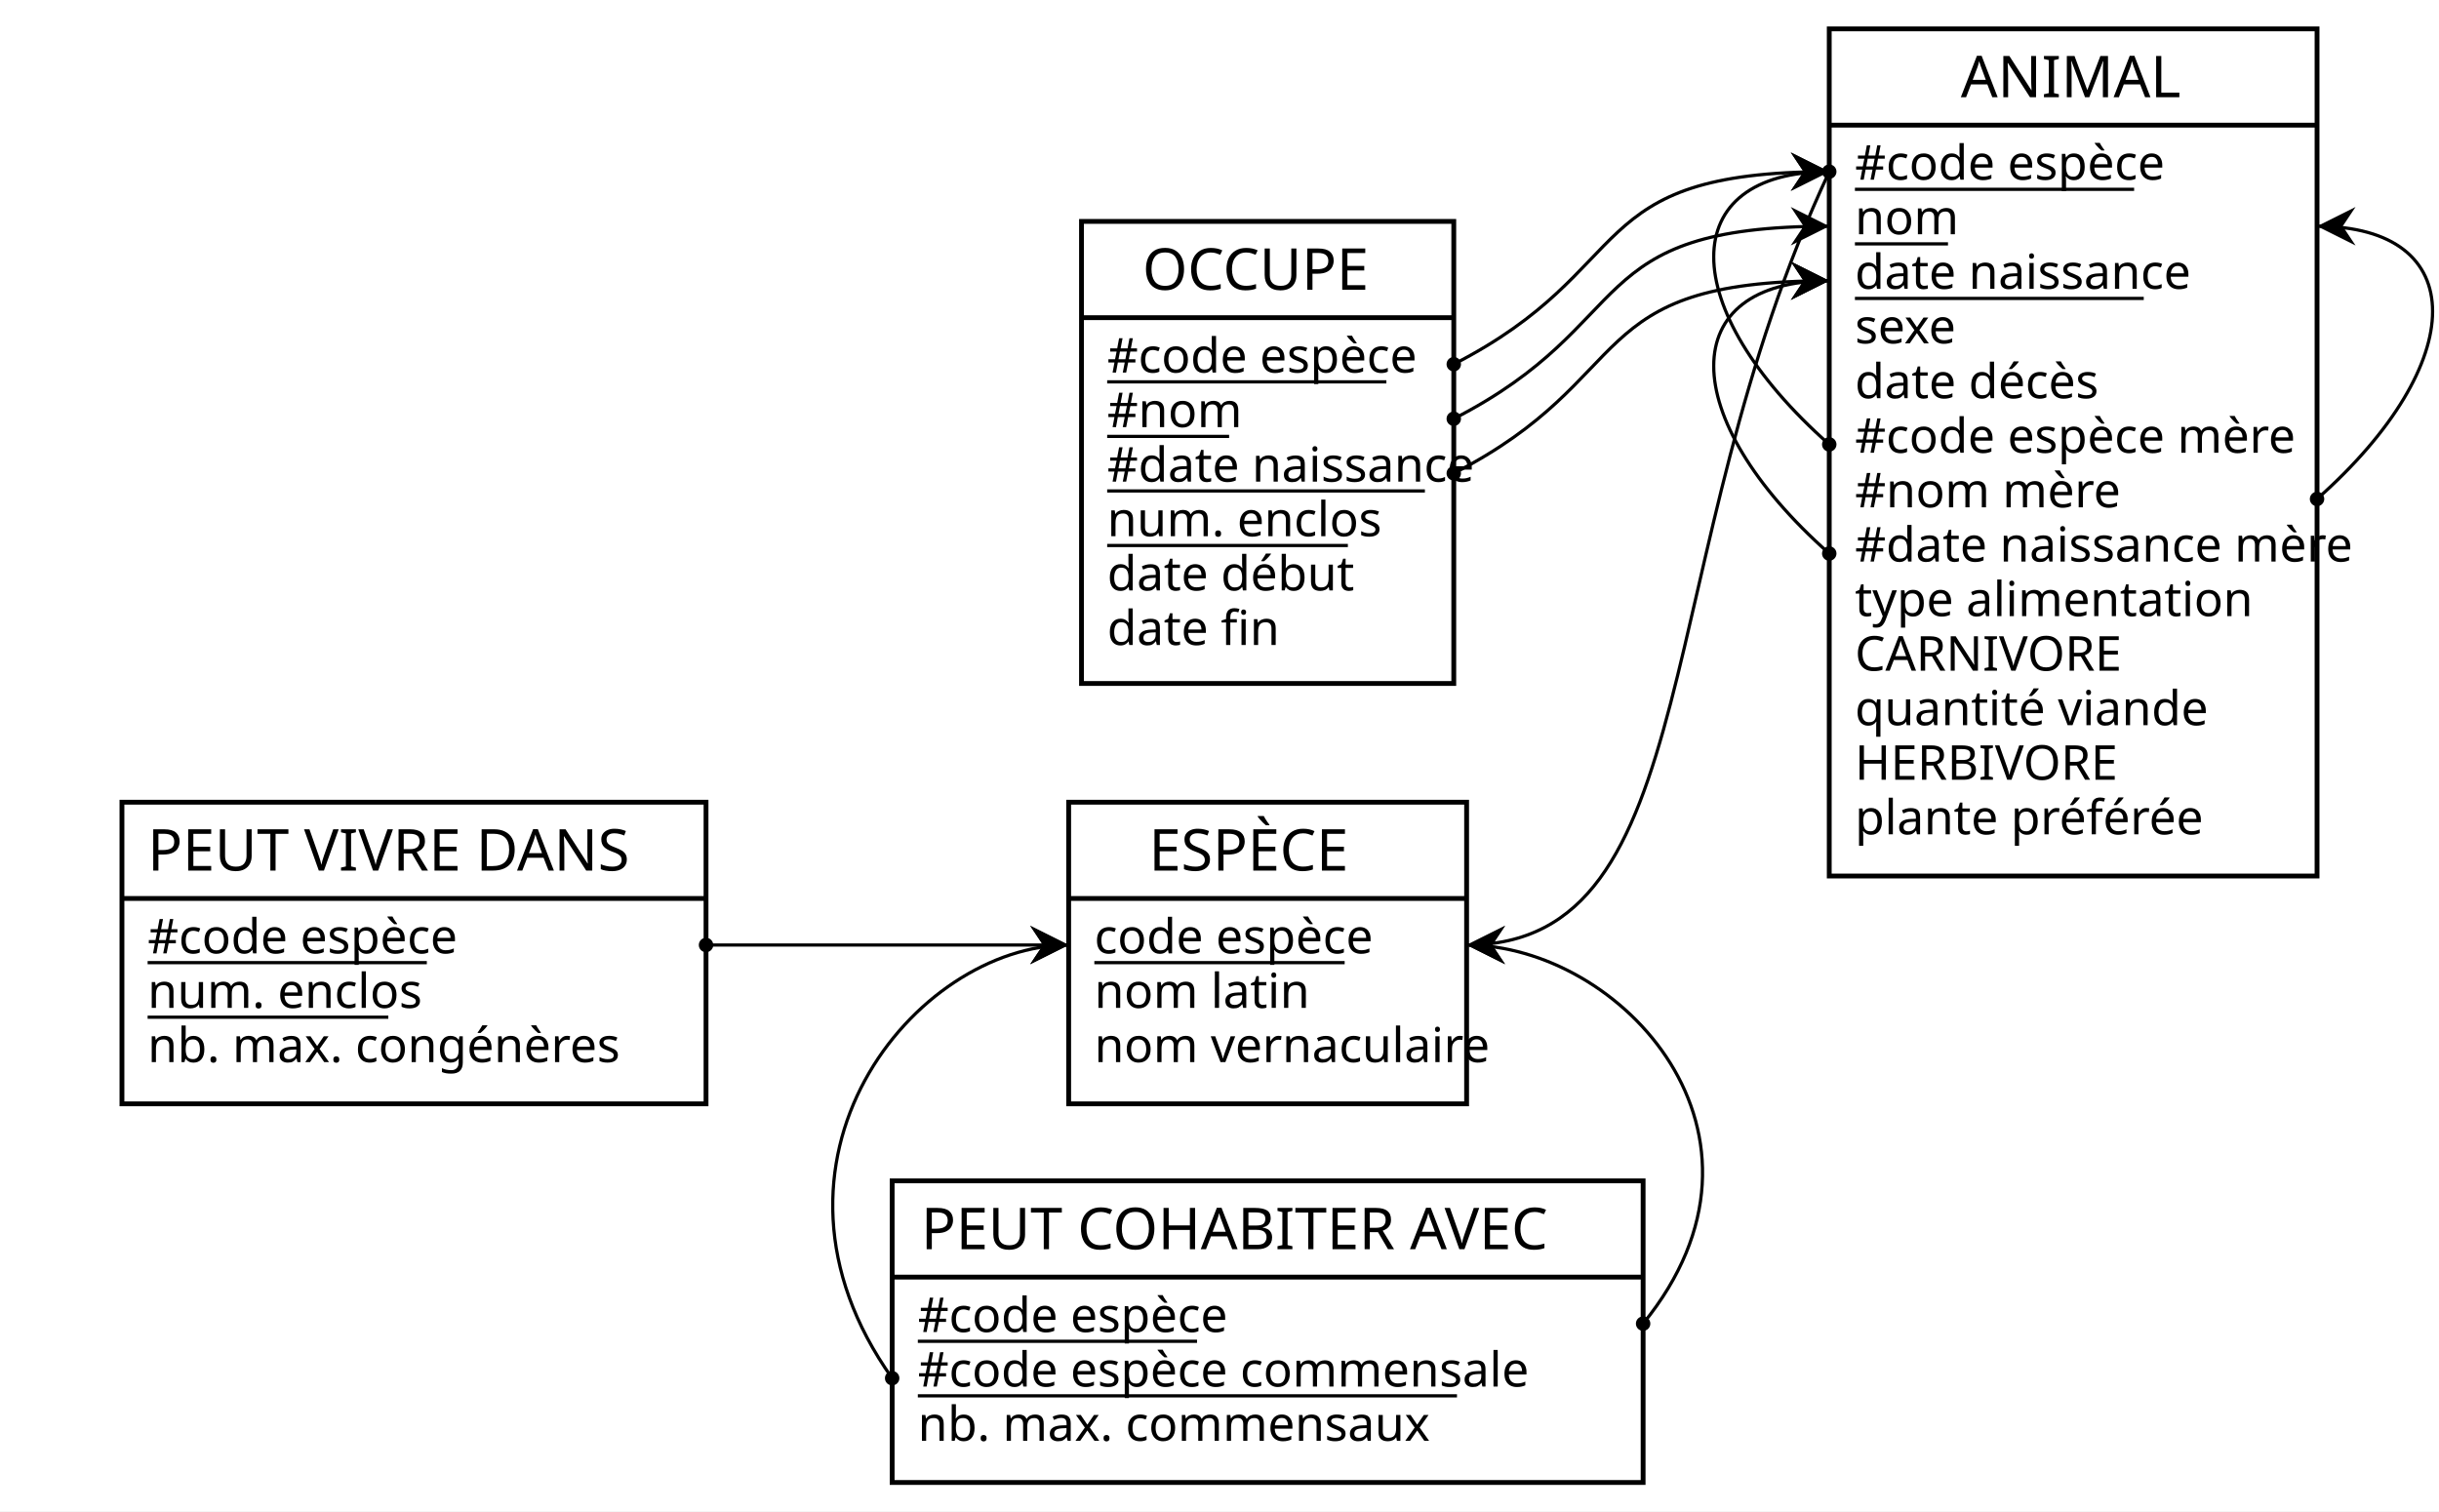
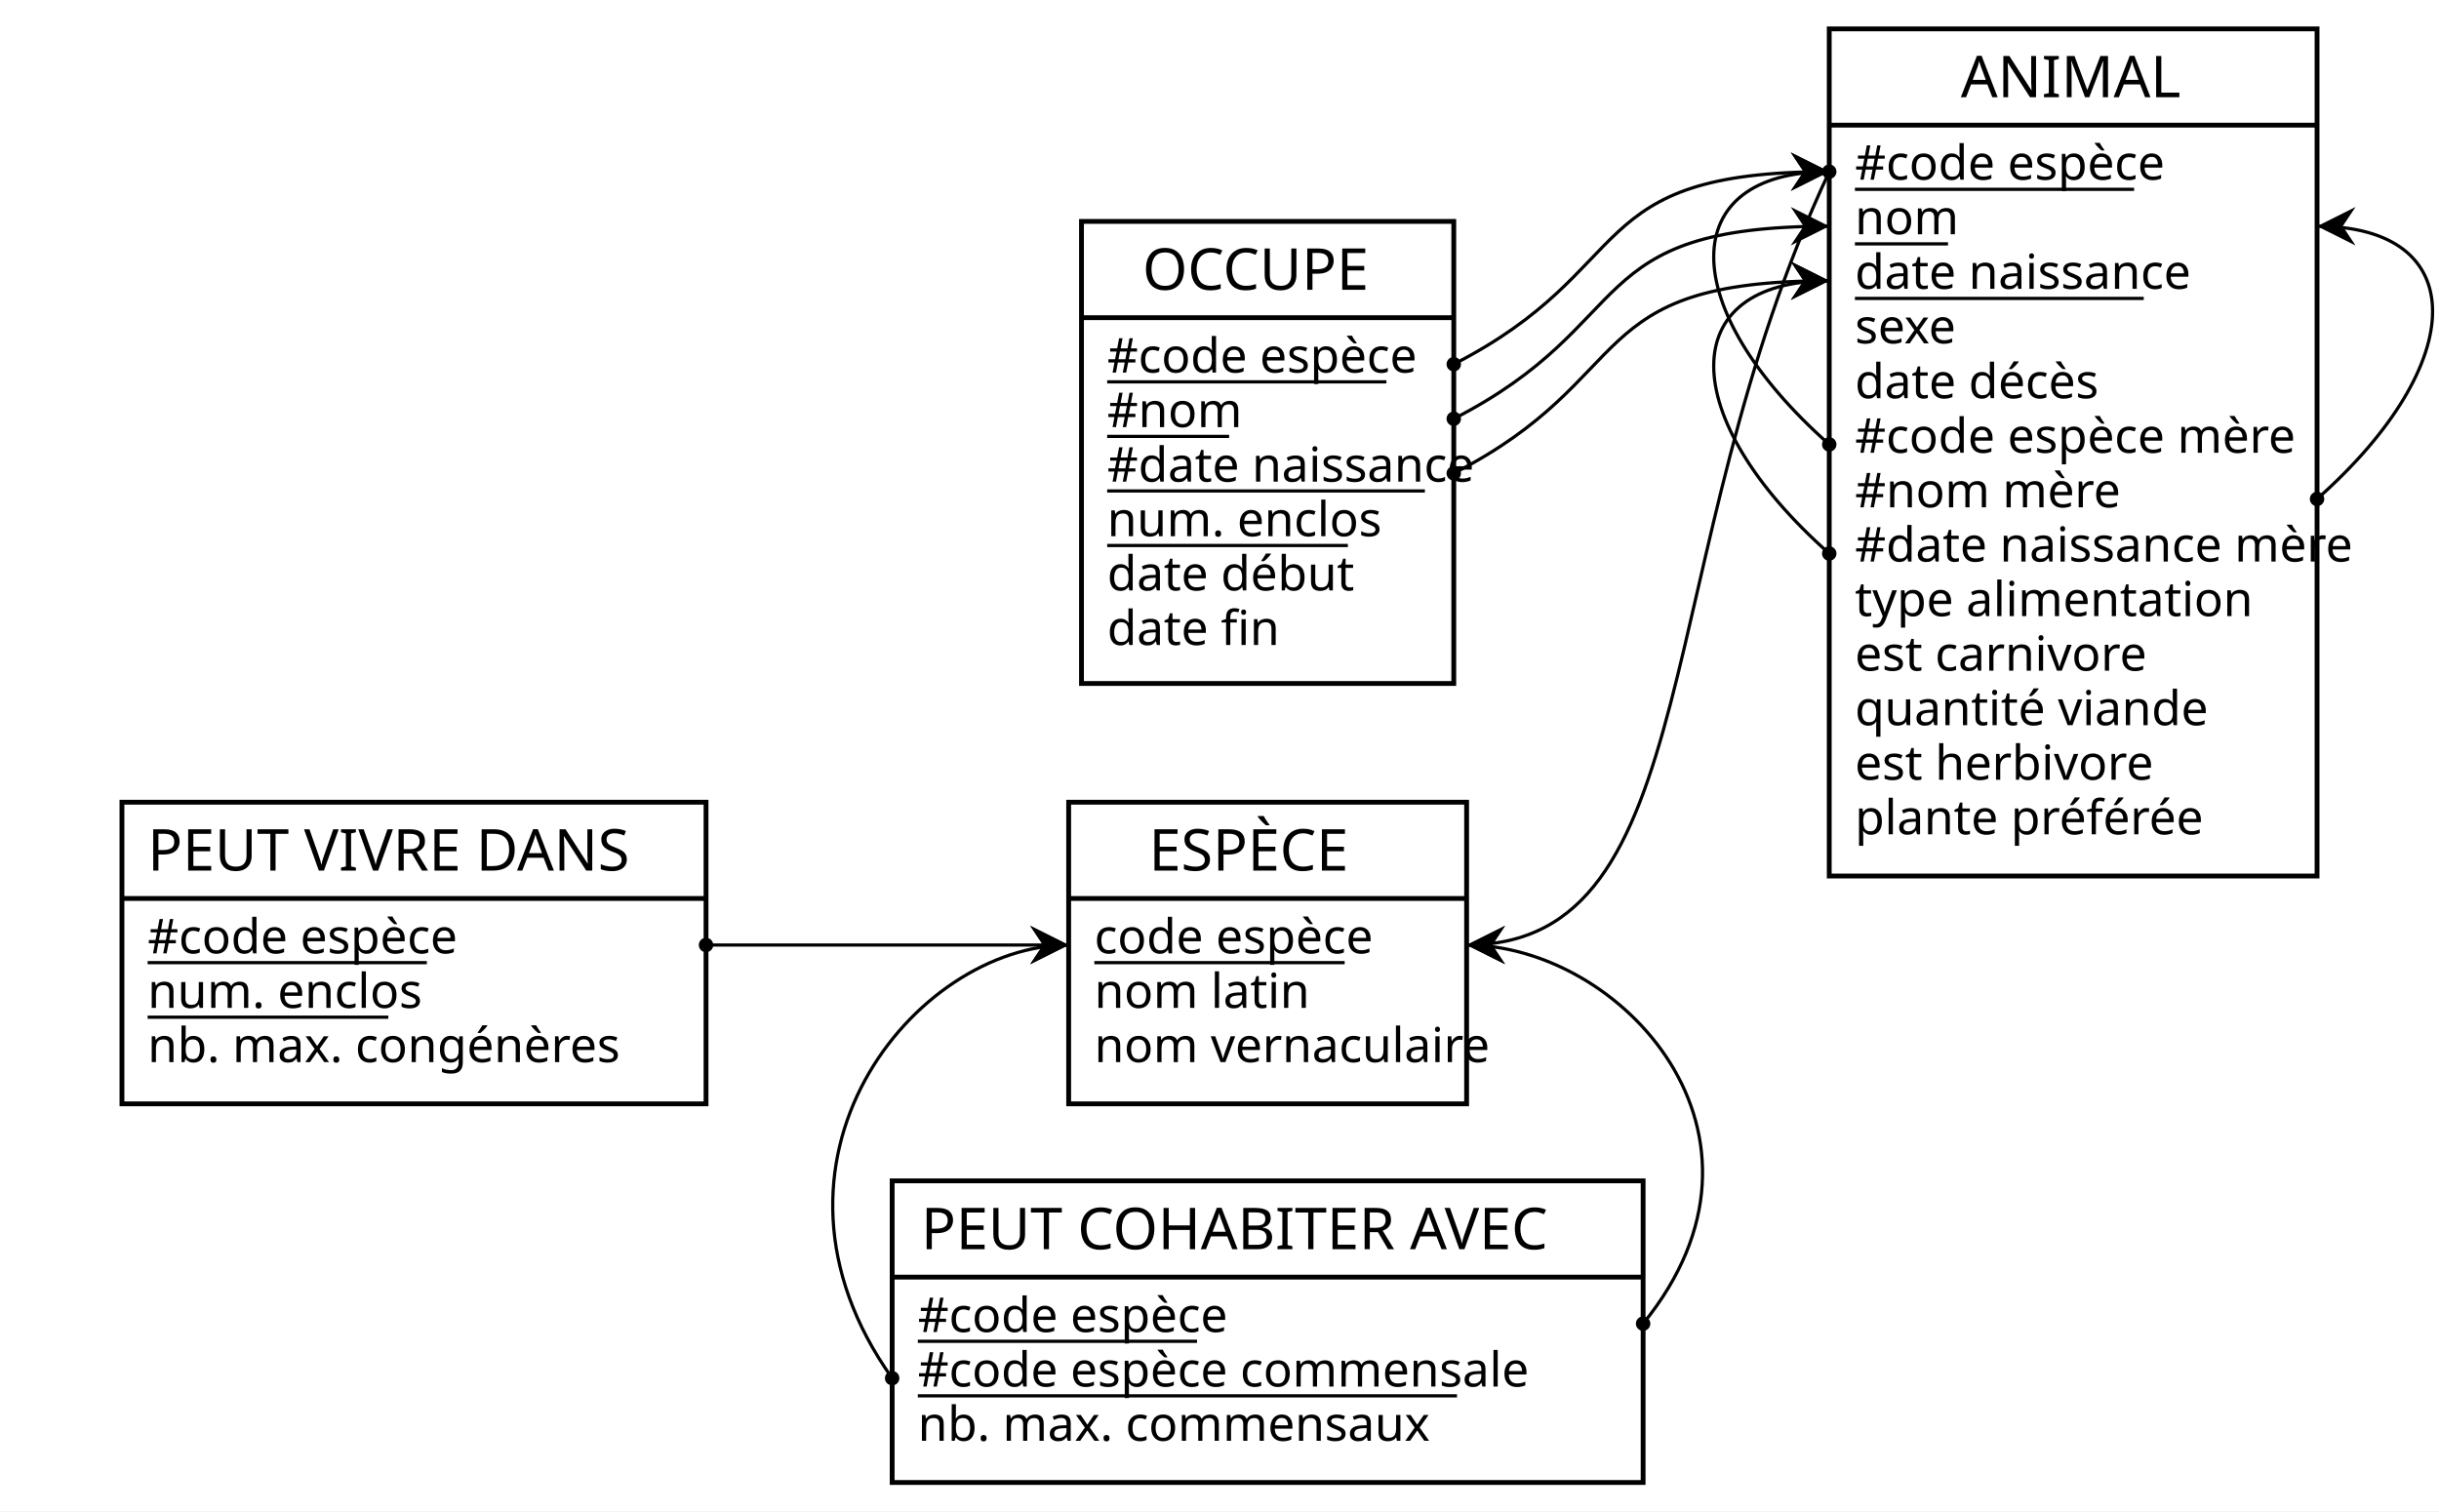
<svg xmlns="http://www.w3.org/2000/svg" width="760" height="471" viewBox="0 0 760 471">
  <rect x="0" y="0" width="760" height="471" fill="#FFFFFF" stroke="none" stroke-width="0" />
  <g>
    <g>
      <rect x="337" y="69" width="116" height="30" fill="#FFFFFF" stroke="none" stroke-width="0" opacity="1" />
      <rect x="337" y="99" width="116" height="114" fill="#FFFFFF" stroke="none" stroke-width="0" opacity="1" />
      <rect x="337" y="69" width="116" height="144" fill="none" stroke="#000000" stroke-width="1.5" opacity="1" />
      <line x1="337" y1="99" x2="453" y2="99" stroke="#000000" stroke-width="1.5" />
    </g>
    <text x="356" y="90.3" fill="#000000" font-family="Copperplate" font-size="18">OCCUPE</text>
    <text x="345" y="116.1" fill="#000000" font-family="Gill Sans" font-size="15">#code espèce</text>
    <line x1="345" y1="119" x2="432" y2="119" stroke="#000000" stroke-width="1" />
    <text x="345" y="133.1" fill="#000000" font-family="Gill Sans" font-size="15">#nom</text>
    <line x1="345" y1="136" x2="383" y2="136" stroke="#000000" stroke-width="1" />
    <text x="345" y="150.1" fill="#000000" font-family="Gill Sans" font-size="15">#date naissance</text>
    <line x1="345" y1="153" x2="444" y2="153" stroke="#000000" stroke-width="1" />
    <text x="345" y="167.1" fill="#000000" font-family="Gill Sans" font-size="15">num. enclos</text>
    <line x1="345" y1="170" x2="420" y2="170" stroke="#000000" stroke-width="1" />
    <text x="345" y="184" fill="#000000" font-family="Gill Sans" font-size="15">date début</text>
    <text x="345" y="201" fill="#000000" font-family="Gill Sans" font-size="15">date fin</text>
  </g>
  <g>
    <g>
      <rect x="570" y="9" width="152" height="30" fill="#FFFFFF" stroke="none" stroke-width="0" opacity="1" />
      <rect x="570" y="39" width="152" height="234" fill="#FFFFFF" stroke="none" stroke-width="0" opacity="1" />
      <rect x="570" y="9" width="152" height="264" fill="none" stroke="#000000" stroke-width="1.5" opacity="1" />
      <line x1="570" y1="39" x2="722" y2="39" stroke="#000000" stroke-width="1.5" />
    </g>
    <text x="611" y="30.3" fill="#000000" font-family="Copperplate" font-size="18">ANIMAL</text>
    <text x="578" y="56" fill="#000000" font-family="Gill Sans" font-size="15">#code espèce</text>
    <line x1="578" y1="59" x2="665" y2="59" stroke="#000000" stroke-width="1" />
    <text x="578" y="73" fill="#000000" font-family="Gill Sans" font-size="15">nom</text>
    <line x1="578" y1="76" x2="607" y2="76" stroke="#000000" stroke-width="1" />
    <text x="578" y="90" fill="#000000" font-family="Gill Sans" font-size="15">date naissance</text>
    <line x1="578" y1="93" x2="668" y2="93" stroke="#000000" stroke-width="1" />
    <text x="578" y="107" fill="#000000" font-family="Gill Sans" font-size="15">sexe</text>
    <text x="578" y="124.1" fill="#000000" font-family="Gill Sans" font-size="15">date décès</text>
    <text x="578" y="141.1" fill="#000000" font-family="Gill Sans" font-size="15">#code espèce mère</text>
    <text x="578" y="158.1" fill="#000000" font-family="Gill Sans" font-size="15">#nom mère</text>
    <text x="578" y="175" fill="#000000" font-family="Gill Sans" font-size="15">#date naissance mère</text>
    <text x="578" y="192" fill="#000000" font-family="Gill Sans" font-size="15">type alimentation</text>
-     <text x="578" y="209" fill="#000000" font-family="Gill Sans" font-size="15">CARNIVORE</text>
+     <text x="578" y="209" fill="#000000" font-family="Gill Sans" font-size="15">est carnivore</text>
    <text x="578" y="226" fill="#000000" font-family="Gill Sans" font-size="15">quantité viande</text>
-     <text x="578" y="243" fill="#000000" font-family="Gill Sans" font-size="15">HERBIVORE</text>
+     <text x="578" y="243" fill="#000000" font-family="Gill Sans" font-size="15">est herbivore</text>
    <text x="578" y="260" fill="#000000" font-family="Gill Sans" font-size="15">plante préférée</text>
  </g>
  <g>
    <g>
      <rect x="38" y="250" width="182" height="30" fill="#FFFFFF" stroke="none" stroke-width="0" opacity="1" />
      <rect x="38" y="280" width="182" height="64" fill="#FFFFFF" stroke="none" stroke-width="0" opacity="1" />
      <rect x="38" y="250" width="182" height="94" fill="none" stroke="#000000" stroke-width="1.5" opacity="1" />
      <line x1="38" y1="280" x2="220" y2="280" stroke="#000000" stroke-width="1.5" />
    </g>
    <text x="46" y="271.3" fill="#000000" font-family="Copperplate" font-size="18">PEUT VIVRE DANS</text>
    <text x="46" y="297.1" fill="#000000" font-family="Gill Sans" font-size="15">#code espèce</text>
    <line x1="46" y1="300" x2="133" y2="300" stroke="#000000" stroke-width="1" />
    <text x="46" y="314.1" fill="#000000" font-family="Gill Sans" font-size="15">num. enclos</text>
    <line x1="46" y1="317" x2="121" y2="317" stroke="#000000" stroke-width="1" />
    <text x="46" y="331" fill="#000000" font-family="Gill Sans" font-size="15">nb. max. congénères</text>
  </g>
  <g>
    <g>
      <rect x="333" y="250" width="124" height="30" fill="#FFFFFF" stroke="none" stroke-width="0" opacity="1" />
      <rect x="333" y="280" width="124" height="64" fill="#FFFFFF" stroke="none" stroke-width="0" opacity="1" />
      <rect x="333" y="250" width="124" height="94" fill="none" stroke="#000000" stroke-width="1.5" opacity="1" />
      <line x1="333" y1="280" x2="457" y2="280" stroke="#000000" stroke-width="1.5" />
    </g>
    <text x="358" y="271.3" fill="#000000" font-family="Copperplate" font-size="18">ESPÈCE</text>
    <text x="341" y="297.1" fill="#000000" font-family="Gill Sans" font-size="15">code espèce</text>
    <line x1="341" y1="300" x2="419" y2="300" stroke="#000000" stroke-width="1" />
    <text x="341" y="314.1" fill="#000000" font-family="Gill Sans" font-size="15">nom latin</text>
    <text x="341" y="331" fill="#000000" font-family="Gill Sans" font-size="15">nom vernaculaire</text>
  </g>
  <g>
    <g>
      <rect x="278" y="368" width="234" height="30" fill="#FFFFFF" stroke="none" stroke-width="0" opacity="1" />
      <rect x="278" y="398" width="234" height="64" fill="#FFFFFF" stroke="none" stroke-width="0" opacity="1" />
      <rect x="278" y="368" width="234" height="94" fill="none" stroke="#000000" stroke-width="1.5" opacity="1" />
      <line x1="278" y1="398" x2="512" y2="398" stroke="#000000" stroke-width="1.5" />
    </g>
    <text x="287" y="389.3" fill="#000000" font-family="Copperplate" font-size="18">PEUT COHABITER AVEC</text>
    <text x="286" y="415.1" fill="#000000" font-family="Gill Sans" font-size="15">#code espèce</text>
    <line x1="286" y1="418" x2="373" y2="418" stroke="#000000" stroke-width="1" />
    <text x="286" y="432.1" fill="#000000" font-family="Gill Sans" font-size="15">#code espèce commensale</text>
    <line x1="286" y1="435" x2="454" y2="435" stroke="#000000" stroke-width="1" />
    <text x="286" y="449" fill="#000000" font-family="Gill Sans" font-size="15">nb. max. commensaux</text>
  </g>
  <path d="M453 113.5 C511.5 83.5 492 53.5 570 53.5" fill="none" stroke="#000000" stroke-width="1" />
  <polygon points="570 53.5 558 59.5 562 53.5 558 47.5" fill="#000000" stroke-width="0" />
  <circle cx="453" cy="113.5" r="1.5" stroke="#000000" stroke-width="1.5" fill="#000000" />
  <path d="M453 130.5 C511.5 100.5 492 70.5 570 70.5" fill="none" stroke="#000000" stroke-width="1" />
  <polygon points="570 70.5 558 76.5 562 70.5 558 64.5" fill="#000000" stroke-width="0" />
  <circle cx="453" cy="130.5" r="1.5" stroke="#000000" stroke-width="1.5" fill="#000000" />
  <path d="M453 147.5 C511.5 117.5 492 87.5 570 87.5" fill="none" stroke="#000000" stroke-width="1" />
  <polygon points="570 87.5 558 93.5 562 87.5 558 81.5" fill="#000000" stroke-width="0" />
  <circle cx="453" cy="147.5" r="1.5" stroke="#000000" stroke-width="1.5" fill="#000000" />
  <path d="M570 53.5 C513.5 174 532.33 294.5 457 294.5" fill="none" stroke="#000000" stroke-width="1" />
  <polygon points="457 294.5 469 288.5 465 294.5 469 300.5" fill="#000000" stroke-width="0" />
  <circle cx="570" cy="53.5" r="1.5" stroke="#000000" stroke-width="1.5" fill="#000000" />
  <path d="M570 138.5 C522 96 522 53.5 570 53.5" fill="none" stroke="#000000" stroke-width="1" />
  <polygon points="570 53.5 558 59.5 562 53.5 558 47.5" fill="#000000" stroke-width="0" />
  <circle cx="570" cy="138.5" r="1.5" stroke="#000000" stroke-width="1.5" fill="#000000" />
  <path d="M722 155.5 C770 113 770 70.5 722 70.5" fill="none" stroke="#000000" stroke-width="1" />
  <polygon points="722 70.5 734 64.5 730 70.5 734 76.5" fill="#000000" stroke-width="0" />
  <circle cx="722" cy="155.5" r="1.5" stroke="#000000" stroke-width="1.5" fill="#000000" />
  <path d="M570 172.5 C522 130 522 87.5 570 87.5" fill="none" stroke="#000000" stroke-width="1" />
  <polygon points="570 87.5 558 93.5 562 87.5 558 81.5" fill="#000000" stroke-width="0" />
  <circle cx="570" cy="172.5" r="1.5" stroke="#000000" stroke-width="1.5" fill="#000000" />
  <path d="M220 294.5 C276.5 294.5 257.67 294.5 333 294.5" fill="none" stroke="#000000" stroke-width="1" />
  <polygon points="333 294.5 321 300.5 325 294.5 321 288.5" fill="#000000" stroke-width="0" />
  <circle cx="220" cy="294.5" r="1.5" stroke="#000000" stroke-width="1.5" fill="#000000" />
  <path d="M512 412.5 C560 353.5 505 294.5 457 294.5" fill="none" stroke="#000000" stroke-width="1" />
  <polygon points="457 294.5 469 288.5 465 294.5 469 300.5" fill="#000000" stroke-width="0" />
  <circle cx="512" cy="412.5" r="1.5" stroke="#000000" stroke-width="1.5" fill="#000000" />
  <path d="M278 429.5 C230 362 285 294.5 333 294.5" fill="none" stroke="#000000" stroke-width="1" />
  <polygon points="333 294.5 321 300.5 325 294.5 321 288.5" fill="#000000" stroke-width="0" />
  <circle cx="278" cy="429.5" r="1.5" stroke="#000000" stroke-width="1.5" fill="#000000" />
</svg>
